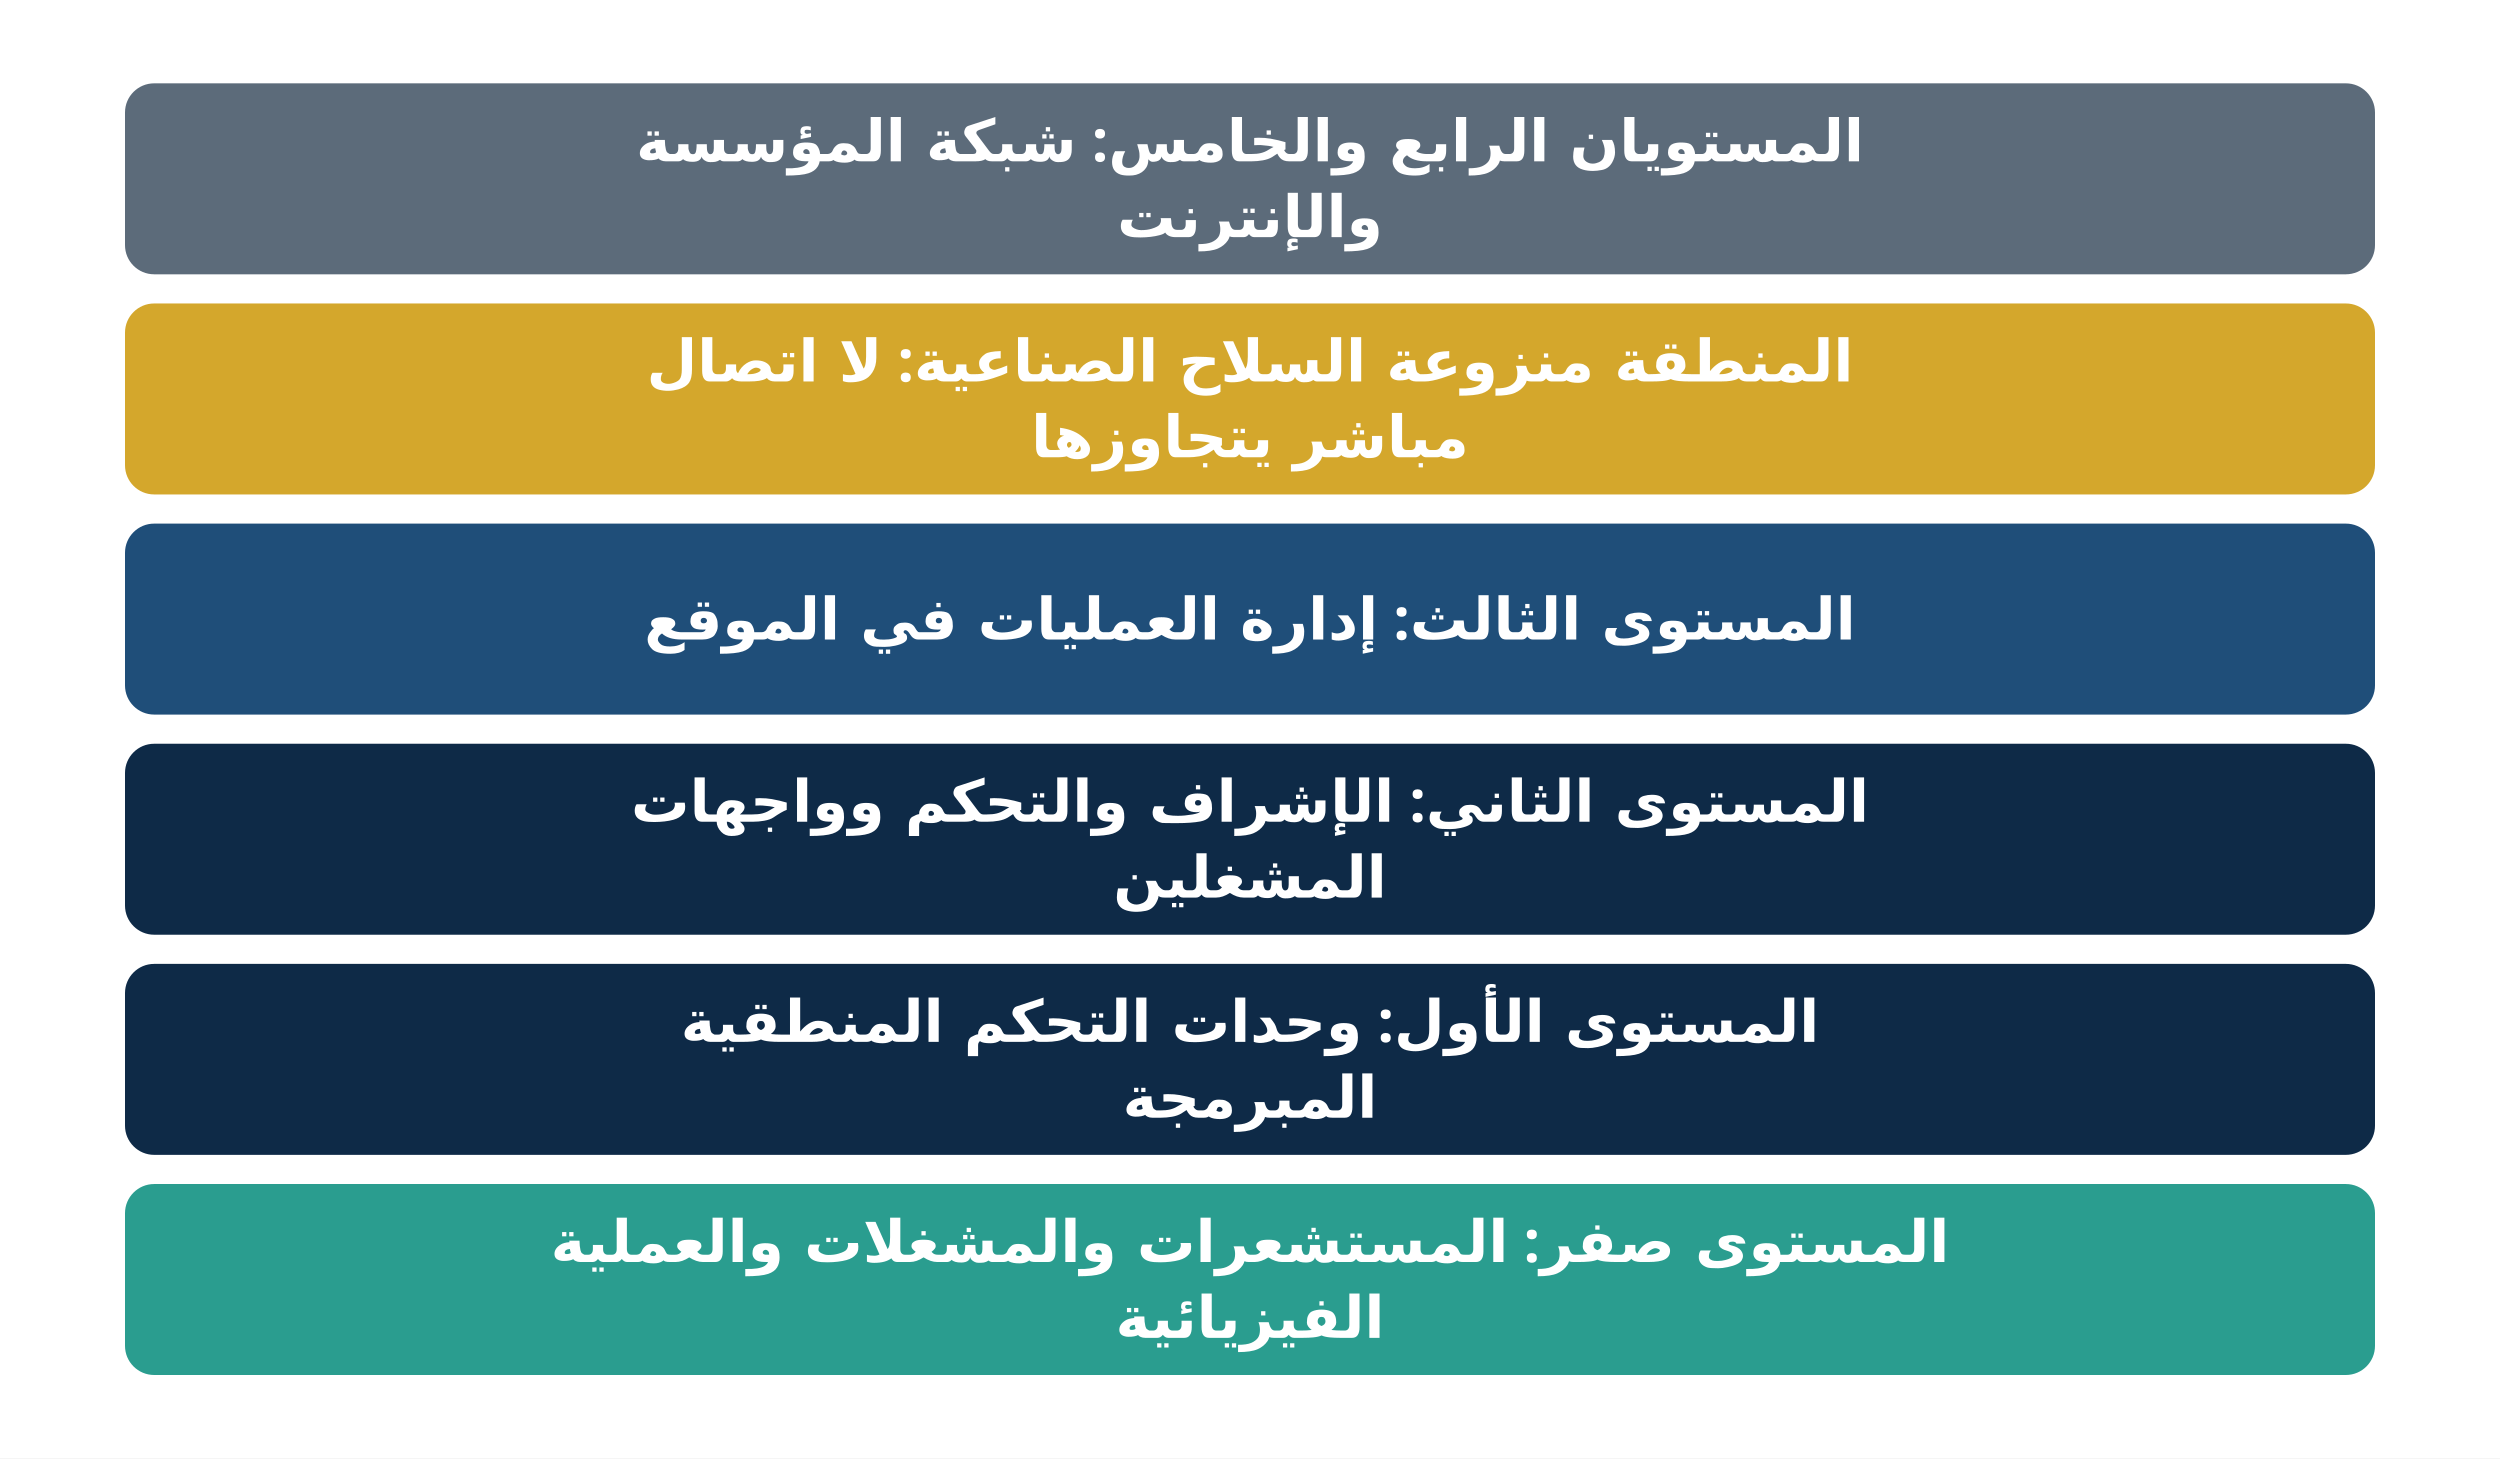
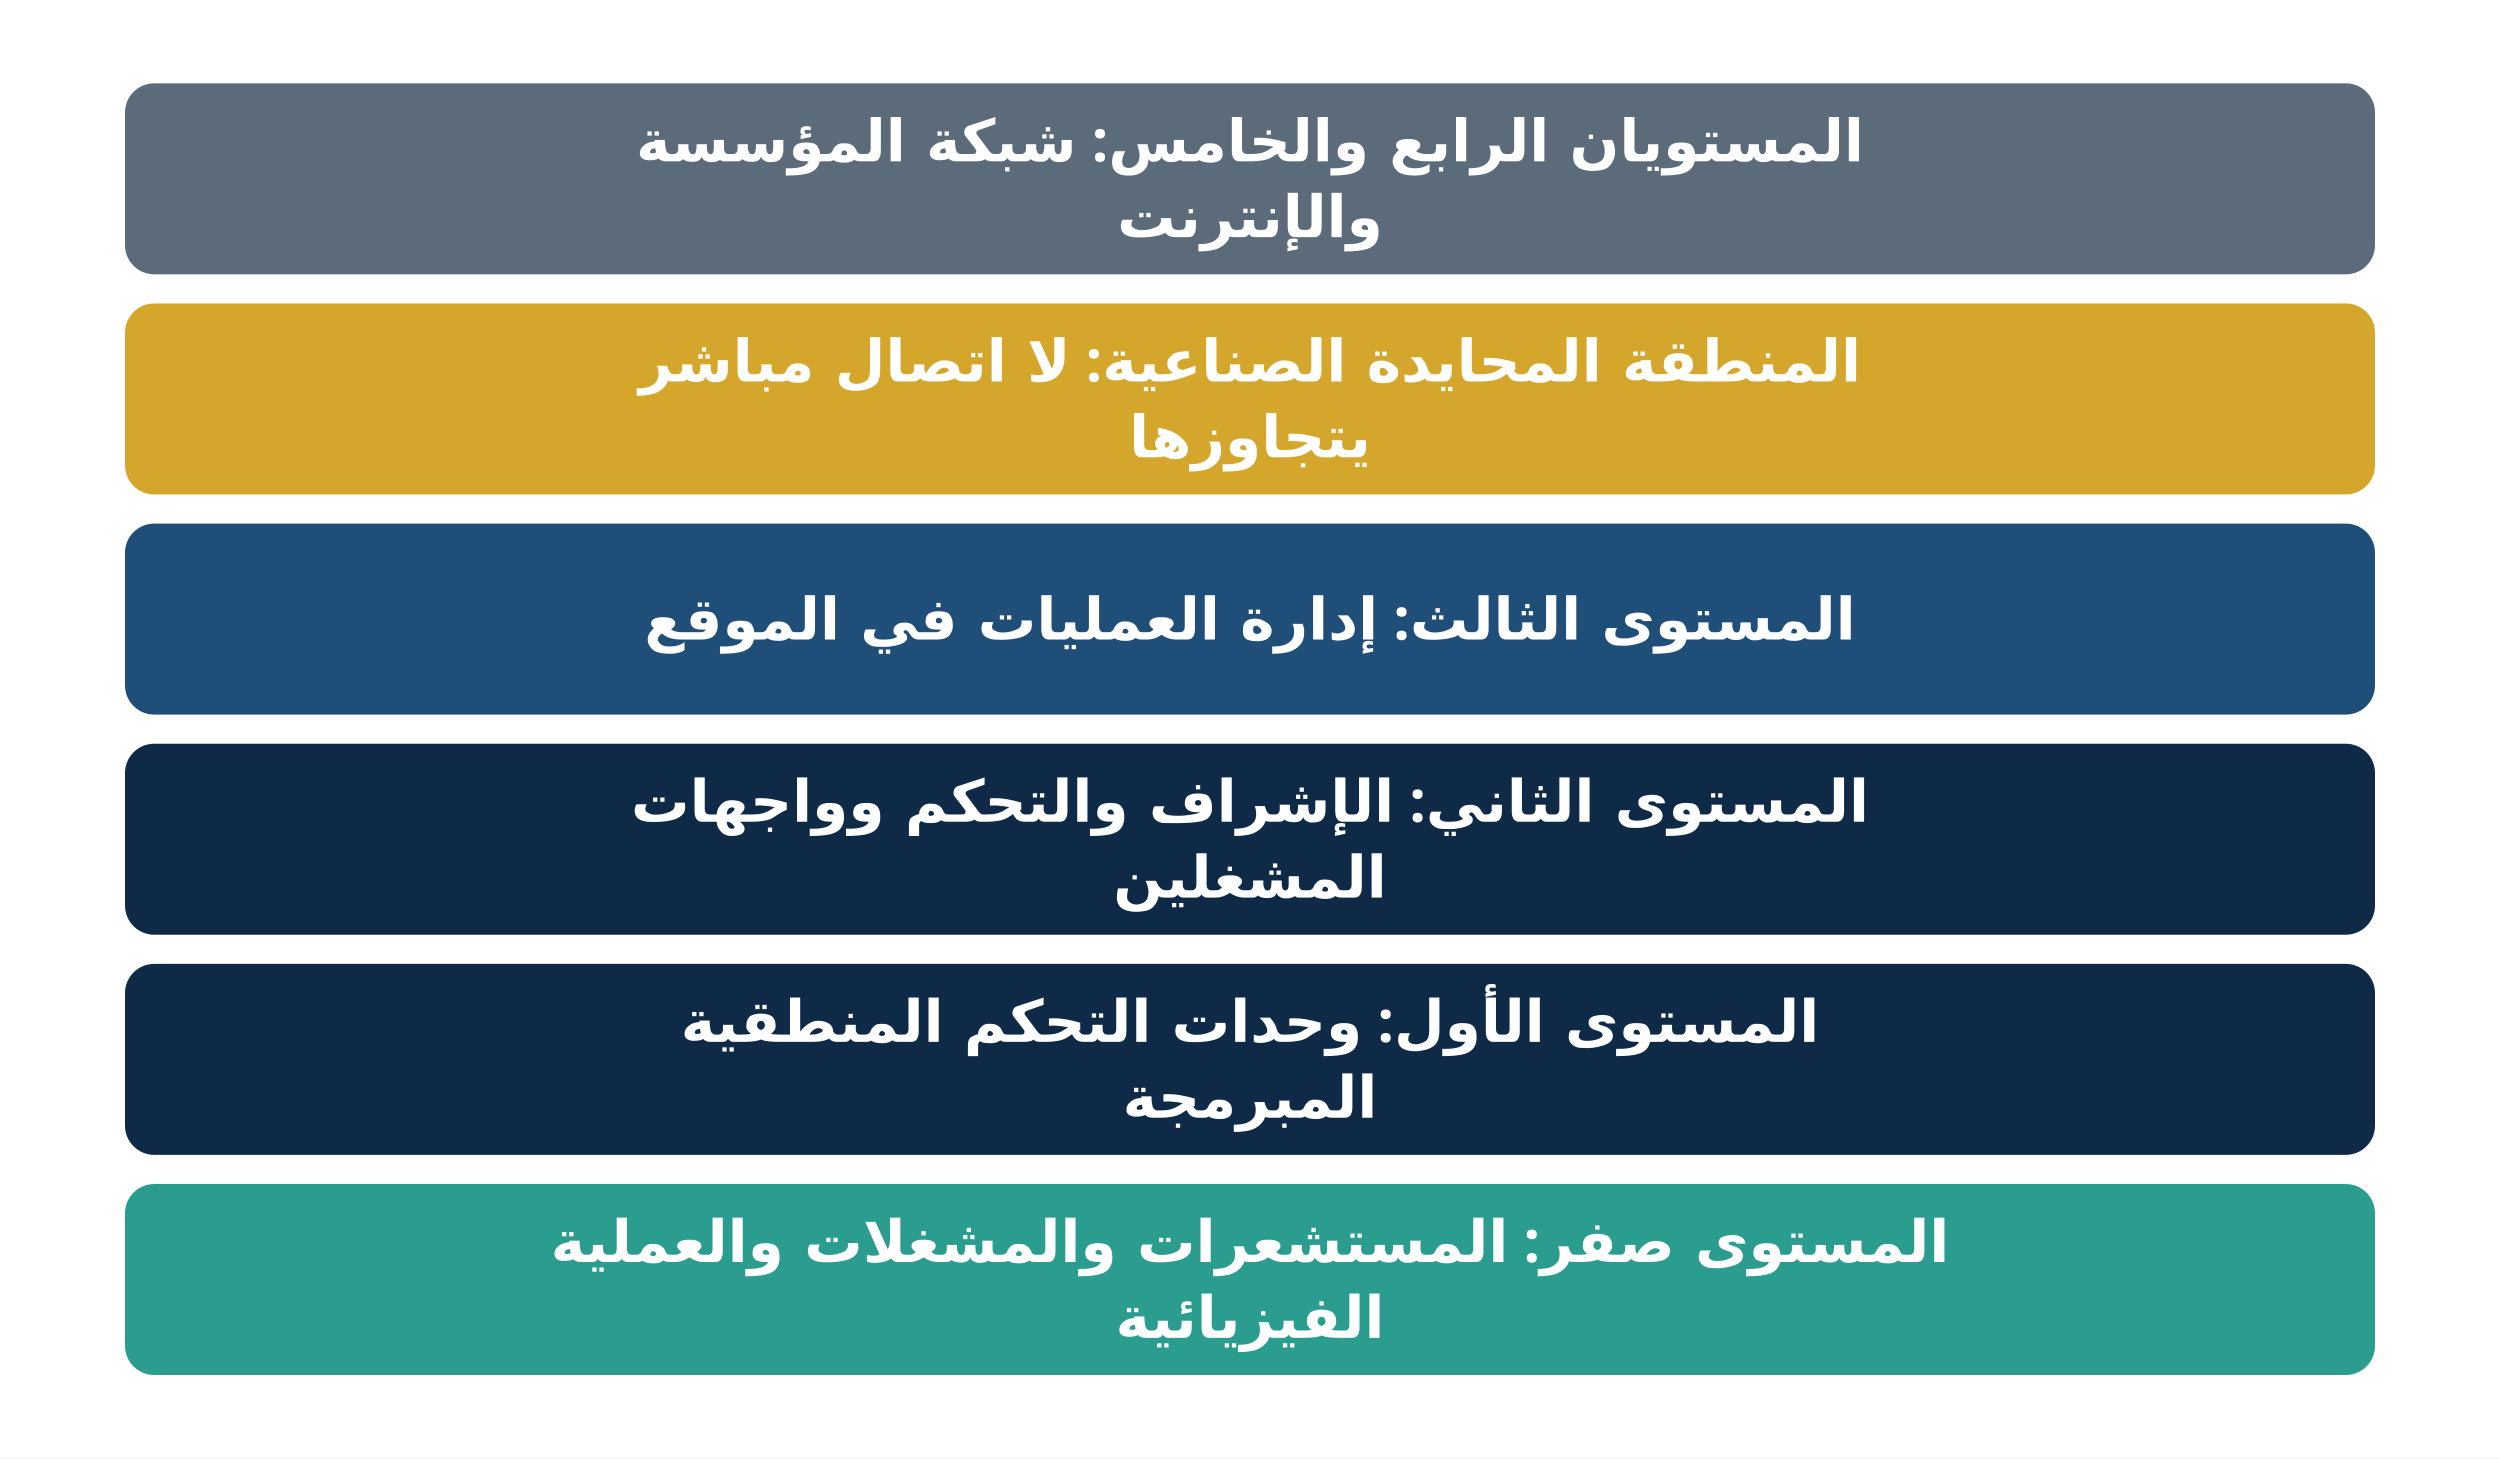
<svg xmlns="http://www.w3.org/2000/svg" width="1200" height="700" viewBox="0 0 1200 700">
  <defs>
    <marker id="arrow" viewBox="0 0 10 10" refX="9" refY="5" markerWidth="7" markerHeight="7" orient="auto-start-reverse">
      <path d="M 0 0 L 10 5 L 0 10 z" fill="#1A2330" />
    </marker>
  </defs>
  <rect width="1200" height="700" fill="#FFFFFF" />
  <rect x="60.0" y="40.0" width="1080" height="91.667" rx="14" fill="#5C6B7A" />
  <text x="600.0" y="77.433" font-family="IBM Plex Sans Arabic" font-size="28" font-weight="bold" fill="#FFFFFF" text-anchor="middle" direction="rtl">المستويان الرابع والخامس: شبكة المؤسسة</text>
  <text x="600.0" y="113.833" font-family="IBM Plex Sans Arabic" font-size="28" font-weight="bold" fill="#FFFFFF" text-anchor="middle" direction="rtl">والإنترنت</text>
  <rect x="60.0" y="145.667" width="1080" height="91.667" rx="14" fill="#D4A72C" />
-   <text x="600.0" y="183.1" font-family="IBM Plex Sans Arabic" font-size="28" font-weight="bold" fill="#FFFFFF" text-anchor="middle" direction="rtl">المنطقة منزوعة السلاح الصناعية: لا اتصال</text>
-   <text x="600.0" y="219.5" font-family="IBM Plex Sans Arabic" font-size="28" font-weight="bold" fill="#FFFFFF" text-anchor="middle" direction="rtl">مباشر يتجاوزها</text>
+   <text x="600.0" y="183.1" font-family="IBM Plex Sans Arabic" font-size="28" font-weight="bold" fill="#FFFFFF" text-anchor="middle" direction="rtl">المنطقة المحايدة الصناعية: لا اتصال مباشر</text>
+   <text x="600.0" y="219.5" font-family="IBM Plex Sans Arabic" font-size="28" font-weight="bold" fill="#FFFFFF" text-anchor="middle" direction="rtl">يتجاوزها</text>
  <rect x="60.0" y="251.333" width="1080" height="91.667" rx="14" fill="#1F4E79" />
  <text x="600.0" y="306.967" font-family="IBM Plex Sans Arabic" font-size="28" font-weight="bold" fill="#FFFFFF" text-anchor="middle" direction="rtl">المستوى الثالث: إدارة العمليات في الموقع</text>
  <rect x="60.0" y="357.0" width="1080" height="91.667" rx="14" fill="#0E2A47" />
  <text x="600.0" y="394.433" font-family="IBM Plex Sans Arabic" font-size="28" font-weight="bold" fill="#FFFFFF" text-anchor="middle" direction="rtl">المستوى الثاني: الإشراف والتحكم وواجهات</text>
  <text x="600.0" y="430.833" font-family="IBM Plex Sans Arabic" font-size="28" font-weight="bold" fill="#FFFFFF" text-anchor="middle" direction="rtl">المشغلين</text>
  <rect x="60.0" y="462.667" width="1080" height="91.667" rx="14" fill="#0E2A47" />
  <text x="600.0" y="500.1" font-family="IBM Plex Sans Arabic" font-size="28" font-weight="bold" fill="#FFFFFF" text-anchor="middle" direction="rtl">المستوى الأول: وحدات التحكم المنطقية</text>
  <text x="600.0" y="536.5" font-family="IBM Plex Sans Arabic" font-size="28" font-weight="bold" fill="#FFFFFF" text-anchor="middle" direction="rtl">المبرمجة</text>
  <rect x="60.0" y="568.333" width="1080" height="91.667" rx="14" fill="#2A9D8F" />
  <text x="600.0" y="605.767" font-family="IBM Plex Sans Arabic" font-size="28" font-weight="bold" fill="#FFFFFF" text-anchor="middle" direction="rtl">المستوى صفر: المستشعرات والمشغلات والعملية</text>
  <text x="600.0" y="642.167" font-family="IBM Plex Sans Arabic" font-size="28" font-weight="bold" fill="#FFFFFF" text-anchor="middle" direction="rtl">الفيزيائية</text>
</svg>
